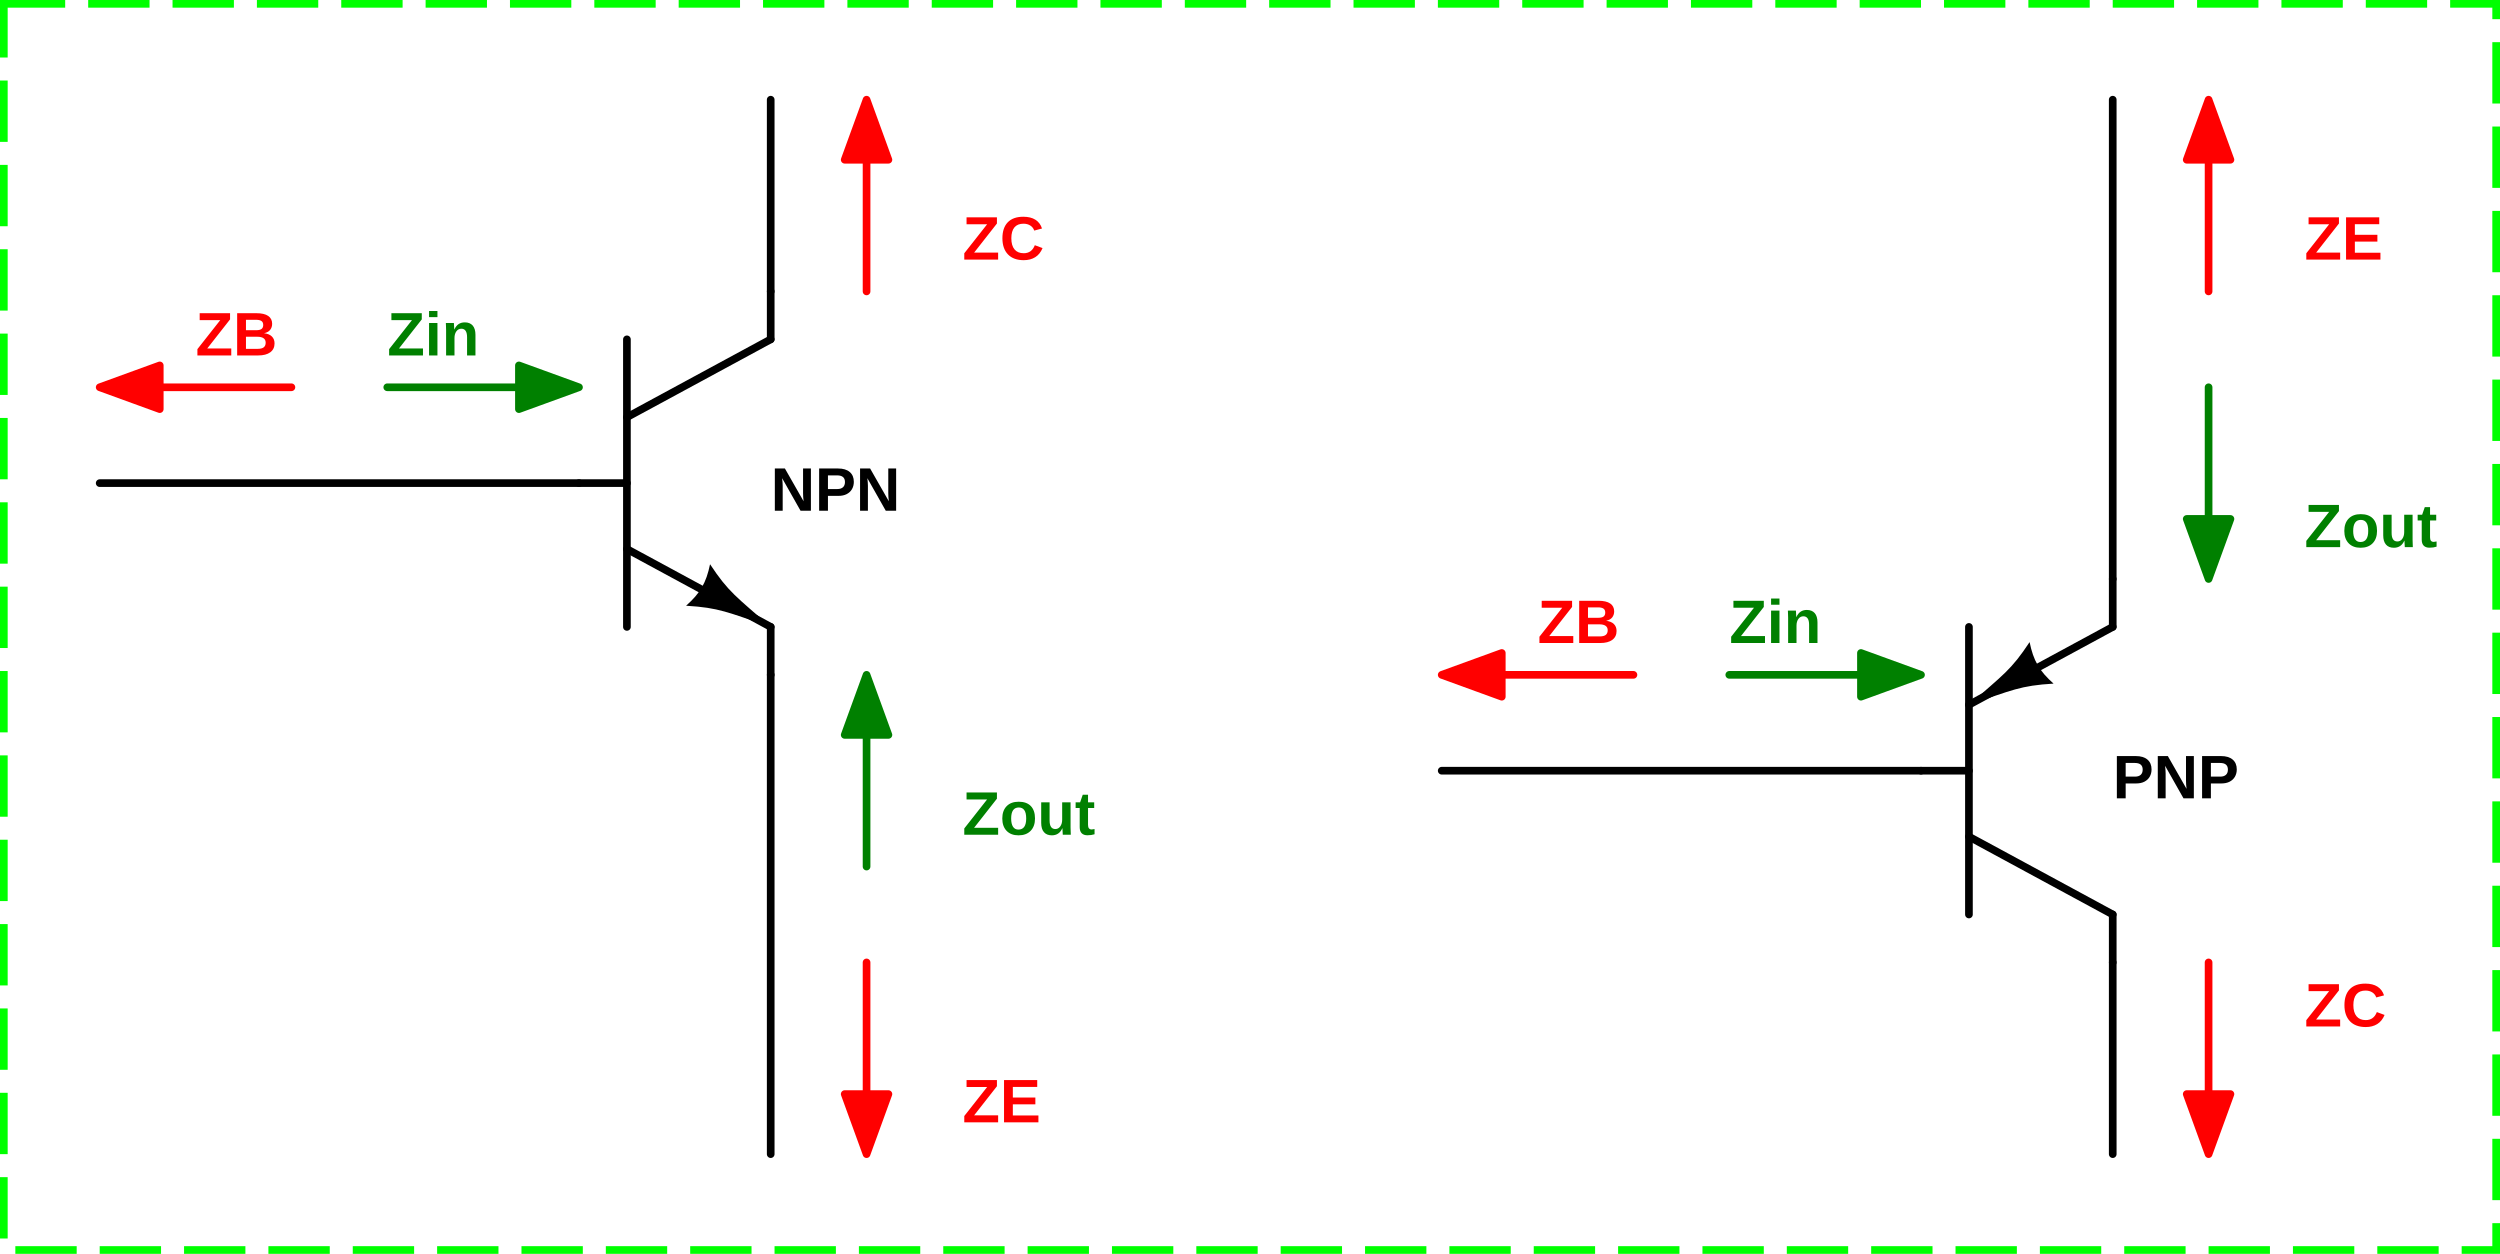
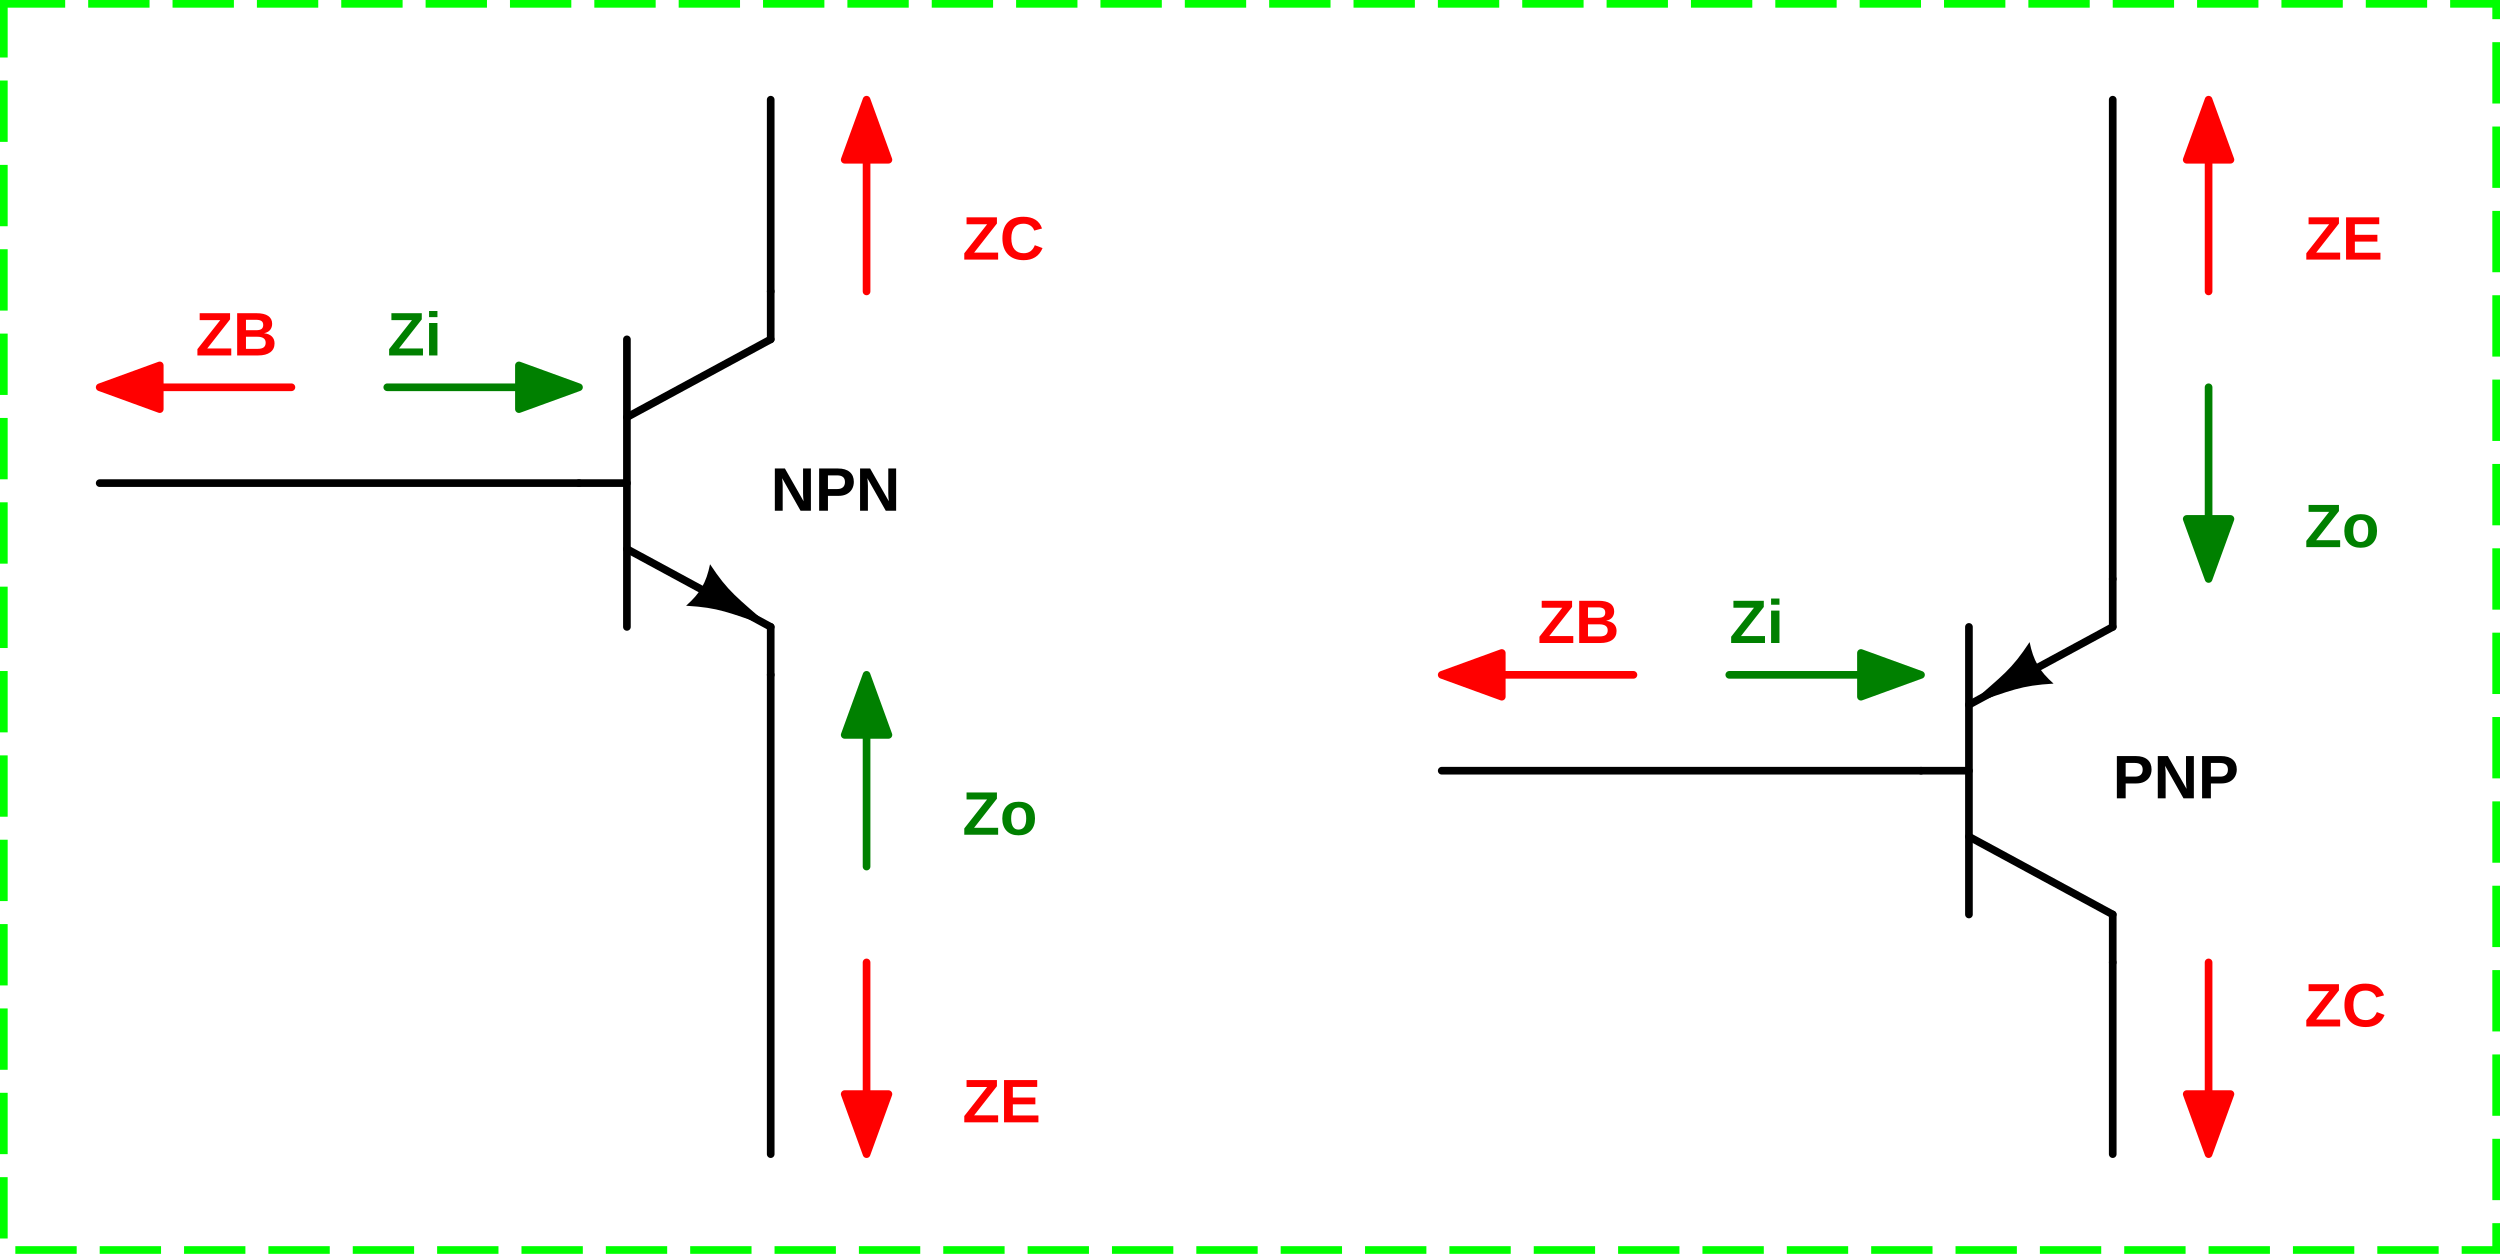
<svg xmlns="http://www.w3.org/2000/svg" width="1000.0" height="501.534">
  <g transform="matrix(1.533742,0,0,1.533742,-3679.448,-1685.583)">
    <rect x="2400" y="1100" width="650" height="325" r="0" rx="0" ry="0" fill="none" stroke="none" style="stroke-opacity: 0;" />
    <rect x="2400" y="1100" width="650" height="325" r="0" rx="0" ry="0" fill="none" stroke="#00ff00" stroke-dasharray="16,6" stroke-width="2" />
    <path style="stroke-linecap: round; stroke-miterlimit: 6;" fill="none" stroke="#000000" d="M0,50L12.5,50" stroke-width="2" stroke-linecap="round" stroke-miterlimit="6" transform="translate(2550,1175)" />
    <path style="stroke-linecap: round; stroke-miterlimit: 6;" fill="none" stroke="#000000" d="M12.5,87.5L12.5,12.5" stroke-width="2" stroke-linecap="round" stroke-miterlimit="6" transform="translate(2550,1175)" />
    <path style="stroke-linecap: round; stroke-miterlimit: 6;" fill="none" stroke="#000000" d="M12.5,32.812L50,12.5" stroke-width="2" stroke-linecap="round" stroke-miterlimit="6" transform="translate(2550,1175)" />
    <path style="stroke-linecap: round; stroke-miterlimit: 6;" fill="none" stroke="#000000" d="M50,0L50,12.5" stroke-width="2" stroke-linecap="round" stroke-miterlimit="6" transform="translate(2550,1175)" />
    <path style="stroke-linecap: round; stroke-miterlimit: 6;" fill="none" stroke="#000000" d="M12.5,67.188L50,87.5" stroke-width="2" stroke-linecap="round" stroke-miterlimit="6" transform="translate(2550,1175)" />
    <path style="stroke-linecap: round; stroke-miterlimit: 6;" fill="none" stroke="#000000" d="M50,100L50,87.5" stroke-width="2" stroke-linecap="round" stroke-miterlimit="6" transform="translate(2550,1175)" />
    <path fill="#000000" stroke="none" d="M27.931,81.975C36.65,82.498,38.679,83.671,50,87.5C41.023,79.61,38.994,78.44,34.181,71.15C33.19,75.99,31.627,78.698,27.931,81.975" transform="translate(2550,1175)" />
    <text style="font-family: Arial; font-size: 16px; font-weight: bold; text-anchor: start;" x="0" y="0" text-anchor="start" stroke="none" fill="#000000" transform="translate(2600,1225)">
      <tspan dy="7.2">NPN</tspan>
    </text>
    <path style="stroke-linecap: round;" fill="none" stroke="#000000" d="M 2425 1225 L 2550 1225" stroke-width="2" stroke-linecap="round" class="cl_wire" />
    <path style="stroke-linecap: round;" fill="none" stroke="#000000" d="M 2600 1125 L 2600 1175" stroke-width="2" stroke-linecap="round" class="cl_wire" />
    <path style="stroke-linecap: round;" fill="none" stroke="#000000" d="M 2600 1275 L 2600 1400" stroke-width="2" stroke-linecap="round" class="cl_wire" />
    <path style="stroke-linecap: round; stroke-linejoin: round;" fill="#008000" stroke="#008000" d="M2500,1200L2550,1200L2534.338,1194.3L2534.338,1205.7L2550,1200" stroke-width="2" stroke-linecap="round" stroke-linejoin="round" />
    <text style="font-family: Arial; font-size: 16px; font-weight: bold; text-anchor: start; font-style: normal;" x="0" y="0" text-anchor="start" stroke="none" fill="#008000" font-style="normal" transform="translate(2500,1184.5)">
-       <tspan dy="7.2">Zin</tspan>
+       <tspan dy="7.2">Zi</tspan>
    </text>
    <path style="stroke-linecap: round; stroke-linejoin: round;" fill="#008000" stroke="#008000" d="M2625,1325L2625,1275L2619.3,1290.662L2630.7,1290.662L2625,1275" stroke-width="2" stroke-linecap="round" stroke-linejoin="round" />
    <text style="font-family: Arial; font-size: 16px; font-weight: bold; text-anchor: start; font-style: normal;" x="0" y="0" text-anchor="start" stroke="none" fill="#008000" font-style="normal" transform="translate(2650,1309.5)">
-       <tspan dy="7.2">Zout</tspan>
+       <tspan dy="7.2">Zo</tspan>
    </text>
    <path style="stroke-linecap: round; stroke-linejoin: round;" fill="#ff0000" stroke="#ff0000" d="M2475,1200L2425,1200L2440.662,1205.7L2440.662,1194.3L2425,1200" stroke-width="2" stroke-linecap="round" stroke-linejoin="round" />
    <text style="font-family: Arial; font-size: 16px; font-weight: bold; text-anchor: start; font-style: normal;" x="0" y="0" text-anchor="start" stroke="none" fill="#ff0000" font-style="normal" transform="translate(2450,1184.5)">
      <tspan dy="7.2">ZB</tspan>
    </text>
    <path style="stroke-linecap: round; stroke-linejoin: round;" fill="#ff0000" stroke="#ff0000" d="M2625,1350L2625,1400L2630.7,1384.338L2619.3,1384.338L2625,1400" stroke-width="2" stroke-linecap="round" stroke-linejoin="round" />
    <text style="font-family: Arial; font-size: 16px; font-weight: bold; text-anchor: start; font-style: normal;" x="0" y="0" text-anchor="start" stroke="none" fill="#ff0000" font-style="normal" transform="translate(2650,1384.5)">
      <tspan dy="7.2">ZE</tspan>
    </text>
    <path style="stroke-linecap: round; stroke-linejoin: round;" fill="#ff0000" stroke="#ff0000" d="M2625,1175L2625,1125L2619.3,1140.662L2630.7,1140.662L2625,1125" stroke-width="2" stroke-linecap="round" stroke-linejoin="round" />
    <text style="font-family: Arial; font-size: 16px; font-weight: bold; text-anchor: start; font-style: normal;" x="0" y="0" text-anchor="start" stroke="none" fill="#ff0000" font-style="normal" transform="translate(2650,1159.5)">
      <tspan dy="7.2">ZC</tspan>
    </text>
    <path style="stroke-linecap: round;" fill="none" stroke="#000000" d="M 2775 1300 L 2900 1300" stroke-width="2" stroke-linecap="round" class="cl_wire" />
    <path style="stroke-linecap: round;" fill="none" stroke="#000000" d="M 2950 1125 L 2950 1250" stroke-width="2" stroke-linecap="round" class="cl_wire" />
    <path style="stroke-linecap: round;" fill="none" stroke="#000000" d="M 2950 1350 L 2950 1400" stroke-width="2" stroke-linecap="round" class="cl_wire" />
    <path style="stroke-linecap: round; stroke-linejoin: round;" fill="#008000" stroke="#008000" d="M2850,1275L2900,1275L2884.338,1269.3L2884.338,1280.7L2900,1275" stroke-width="2" stroke-linecap="round" stroke-linejoin="round" />
    <text style="font-family: Arial; font-size: 16px; font-weight: bold; text-anchor: start; font-style: normal;" x="0" y="0" text-anchor="start" stroke="none" fill="#008000" font-style="normal" transform="translate(2850,1259.5)">
-       <tspan dy="7.2">Zin</tspan>
+       <tspan dy="7.2">Zi</tspan>
    </text>
    <path style="stroke-linecap: round; stroke-linejoin: round;" fill="#008000" stroke="#008000" d="M2975,1200L2975,1250L2980.7,1234.338L2969.3,1234.338L2975,1250" stroke-width="2" stroke-linecap="round" stroke-linejoin="round" />
    <text style="font-family: Arial; font-size: 16px; font-weight: bold; text-anchor: start; font-style: normal;" x="0" y="0" text-anchor="start" stroke="none" fill="#008000" font-style="normal" transform="translate(3000,1234.5)">
-       <tspan dy="7.2">Zout</tspan>
+       <tspan dy="7.2">Zo</tspan>
    </text>
    <path style="stroke-linecap: round; stroke-linejoin: round;" fill="#ff0000" stroke="#ff0000" d="M2825,1275L2775,1275L2790.662,1280.7L2790.662,1269.3L2775,1275" stroke-width="2" stroke-linecap="round" stroke-linejoin="round" />
    <text style="font-family: Arial; font-size: 16px; font-weight: bold; text-anchor: start; font-style: normal;" x="0" y="0" text-anchor="start" stroke="none" fill="#ff0000" font-style="normal" transform="translate(2800,1259.5)">
      <tspan dy="7.2">ZB</tspan>
    </text>
    <path style="stroke-linecap: round; stroke-linejoin: round;" fill="#ff0000" stroke="#ff0000" d="M2975,1175L2975,1125L2969.3,1140.662L2980.7,1140.662L2975,1125" stroke-width="2" stroke-linecap="round" stroke-linejoin="round" />
    <text style="font-family: Arial; font-size: 16px; font-weight: bold; text-anchor: start; font-style: normal;" x="0" y="0" text-anchor="start" stroke="none" fill="#ff0000" font-style="normal" transform="translate(3000,1159.5)">
      <tspan dy="7.2">ZE</tspan>
    </text>
    <path style="stroke-linecap: round; stroke-linejoin: round;" fill="#ff0000" stroke="#ff0000" d="M2975,1350L2975,1400L2980.7,1384.338L2969.3,1384.338L2975,1400" stroke-width="2" stroke-linecap="round" stroke-linejoin="round" />
    <text style="font-family: Arial; font-size: 16px; font-weight: bold; text-anchor: start; font-style: normal;" x="0" y="0" text-anchor="start" stroke="none" fill="#ff0000" font-style="normal" transform="translate(3000,1359.5)">
      <tspan dy="7.2">ZC</tspan>
    </text>
    <path style="stroke-linecap: round; stroke-miterlimit: 6;" fill="none" stroke="#000000" d="M0,50L12.5,50" stroke-width="2" stroke-linecap="round" stroke-miterlimit="6" transform="translate(2900,1250)" />
    <path style="stroke-linecap: round; stroke-miterlimit: 6;" fill="none" stroke="#000000" d="M12.5,87.5L12.5,12.5" stroke-width="2" stroke-linecap="round" stroke-miterlimit="6" transform="translate(2900,1250)" />
    <path style="stroke-linecap: round; stroke-miterlimit: 6;" fill="none" stroke="#000000" d="M12.5,32.812L50,12.5" stroke-width="2" stroke-linecap="round" stroke-miterlimit="6" transform="translate(2900,1250)" />
    <path style="stroke-linecap: round; stroke-miterlimit: 6;" fill="none" stroke="#000000" d="M50,0L50,12.5" stroke-width="2" stroke-linecap="round" stroke-miterlimit="6" transform="translate(2900,1250)" />
    <path style="stroke-linecap: round; stroke-miterlimit: 6;" fill="none" stroke="#000000" d="M12.5,67.188L50,87.5" stroke-width="2" stroke-linecap="round" stroke-miterlimit="6" transform="translate(2900,1250)" />
    <path style="stroke-linecap: round; stroke-miterlimit: 6;" fill="none" stroke="#000000" d="M50,100L50,87.5" stroke-width="2" stroke-linecap="round" stroke-miterlimit="6" transform="translate(2900,1250)" />
    <path fill="#000000" stroke="none" d="M28.319,16.462C23.506,23.752,21.477,24.923,12.5,32.812C23.821,28.983,25.85,27.81,34.569,27.287C30.873,24.01,29.31,21.302,28.319,16.462" transform="translate(2900,1250)" />
    <text style="font-family: Arial; font-size: 16px; font-weight: bold; text-anchor: start;" x="0" y="0" text-anchor="start" stroke="none" fill="#000000" transform="translate(2950,1300)">
      <tspan dy="7.2">PNP</tspan>
    </text>
  </g>
</svg>
